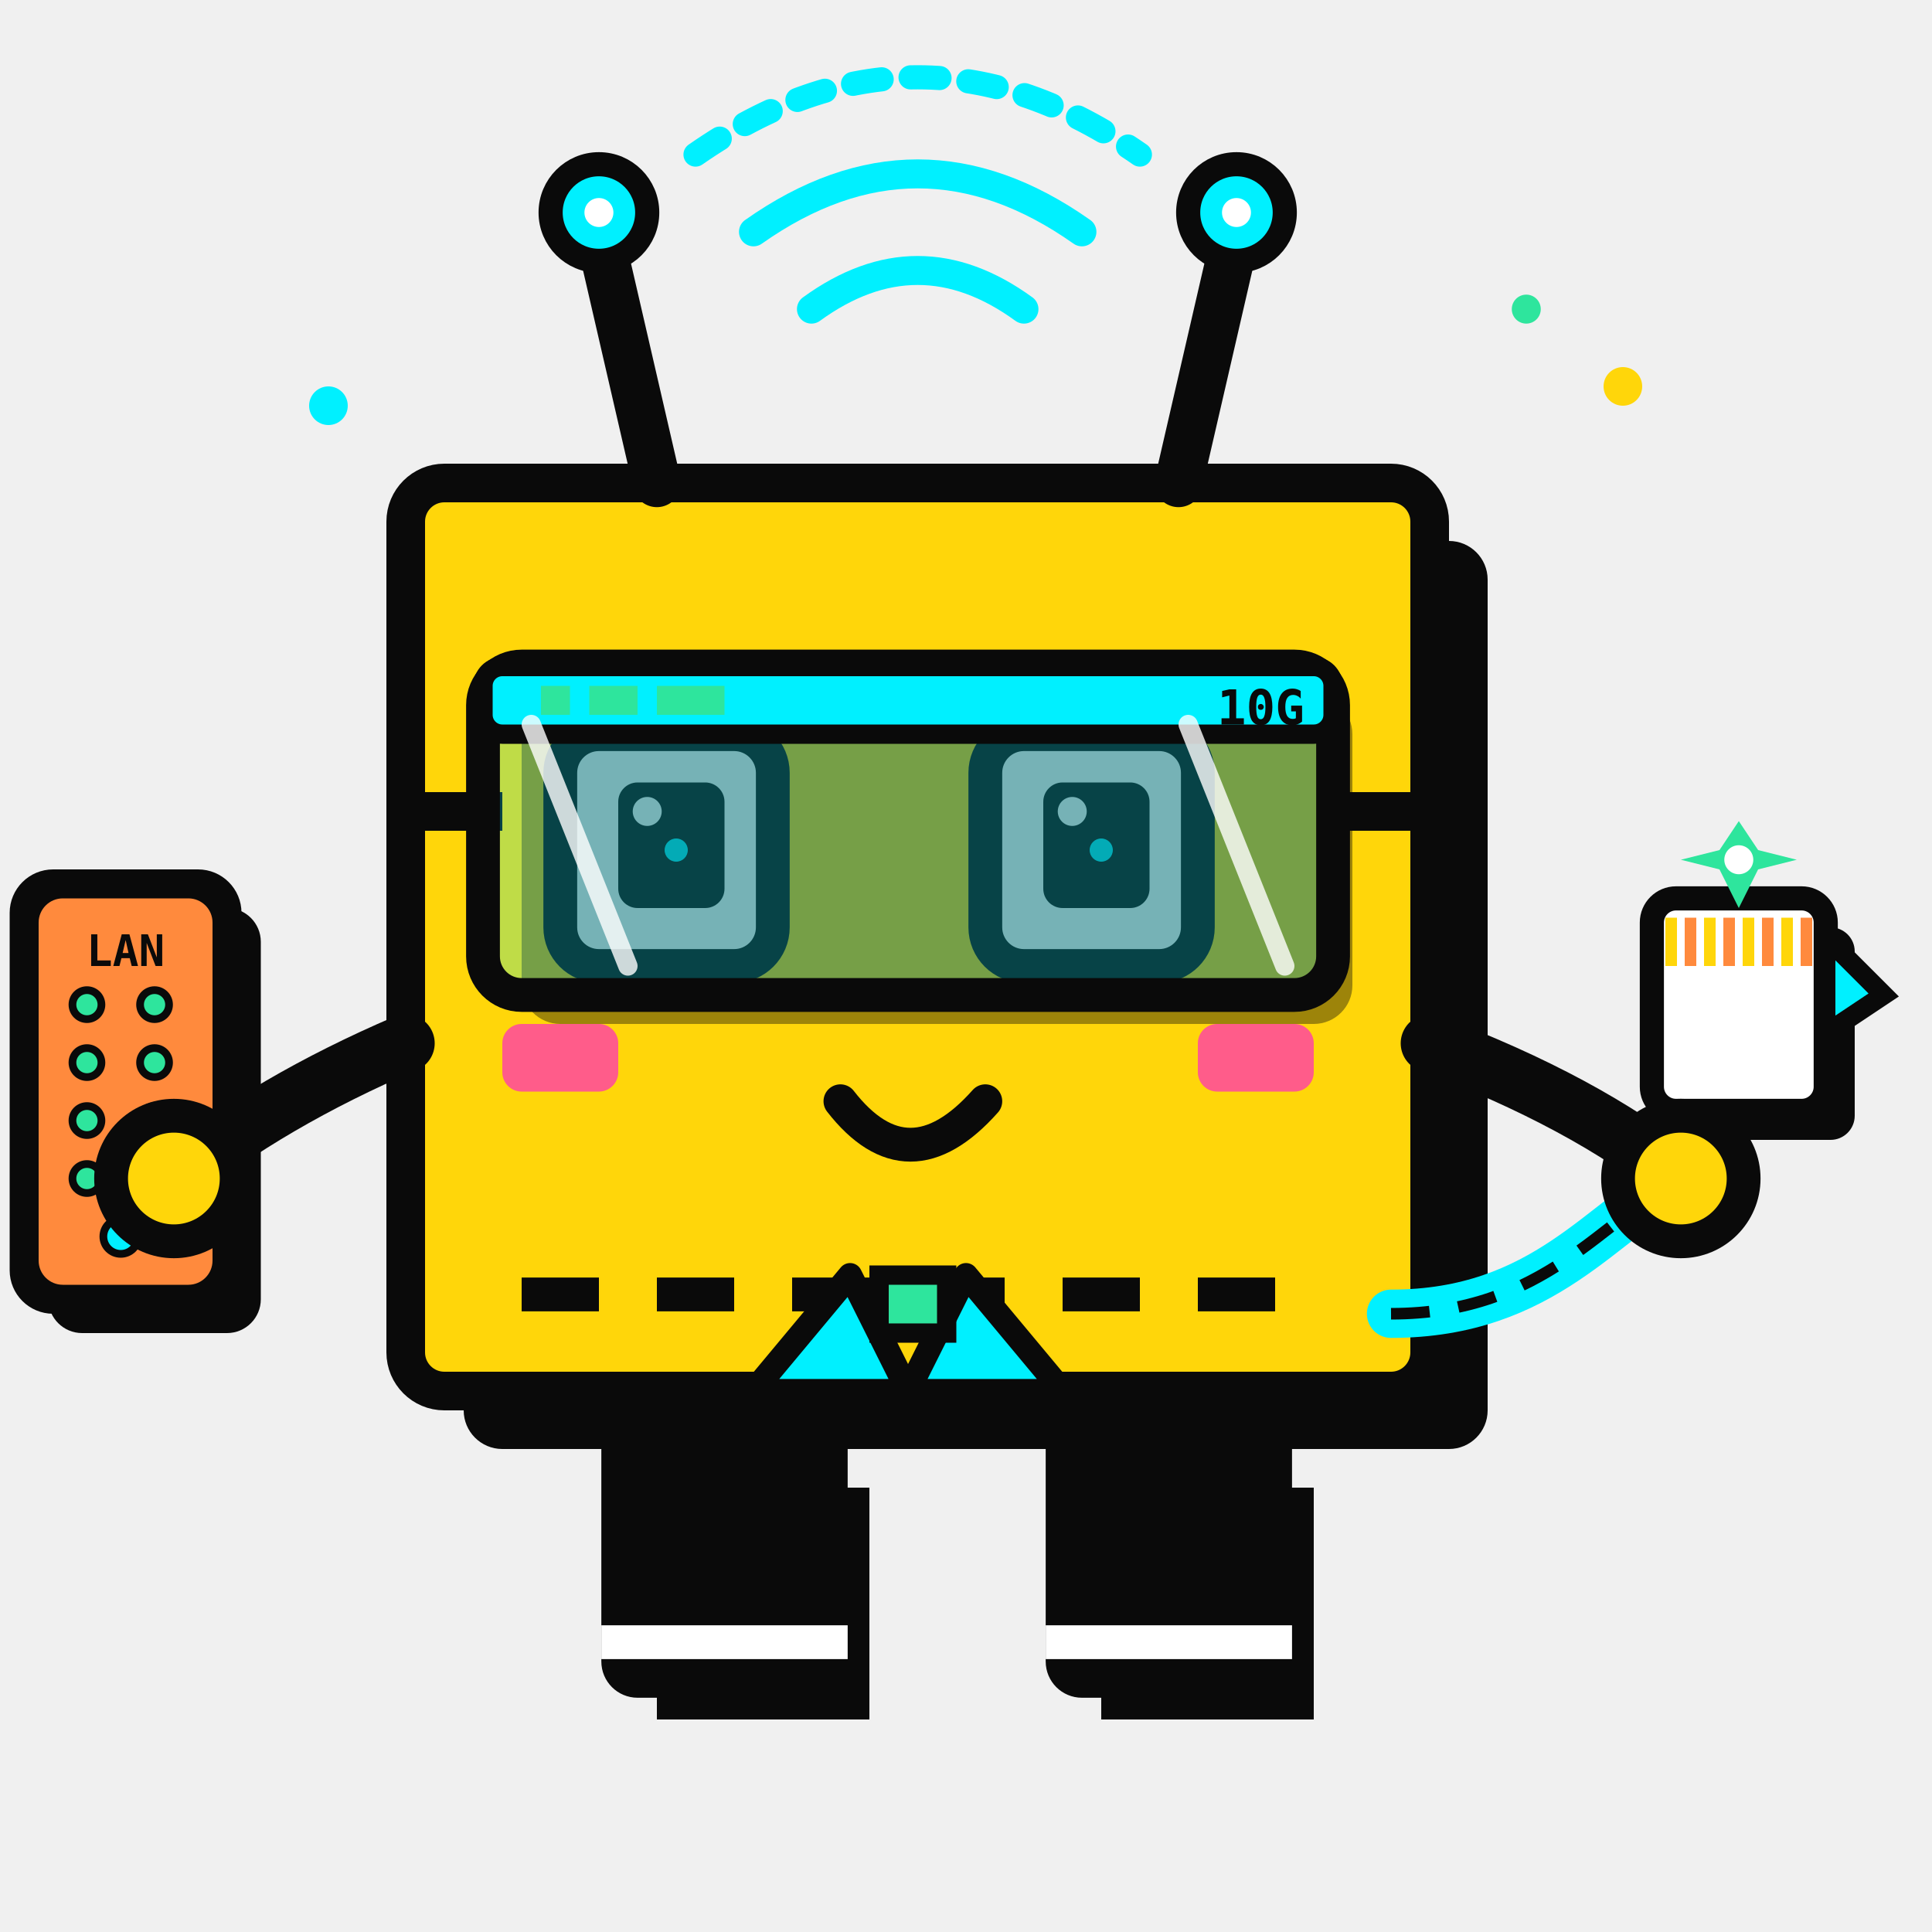
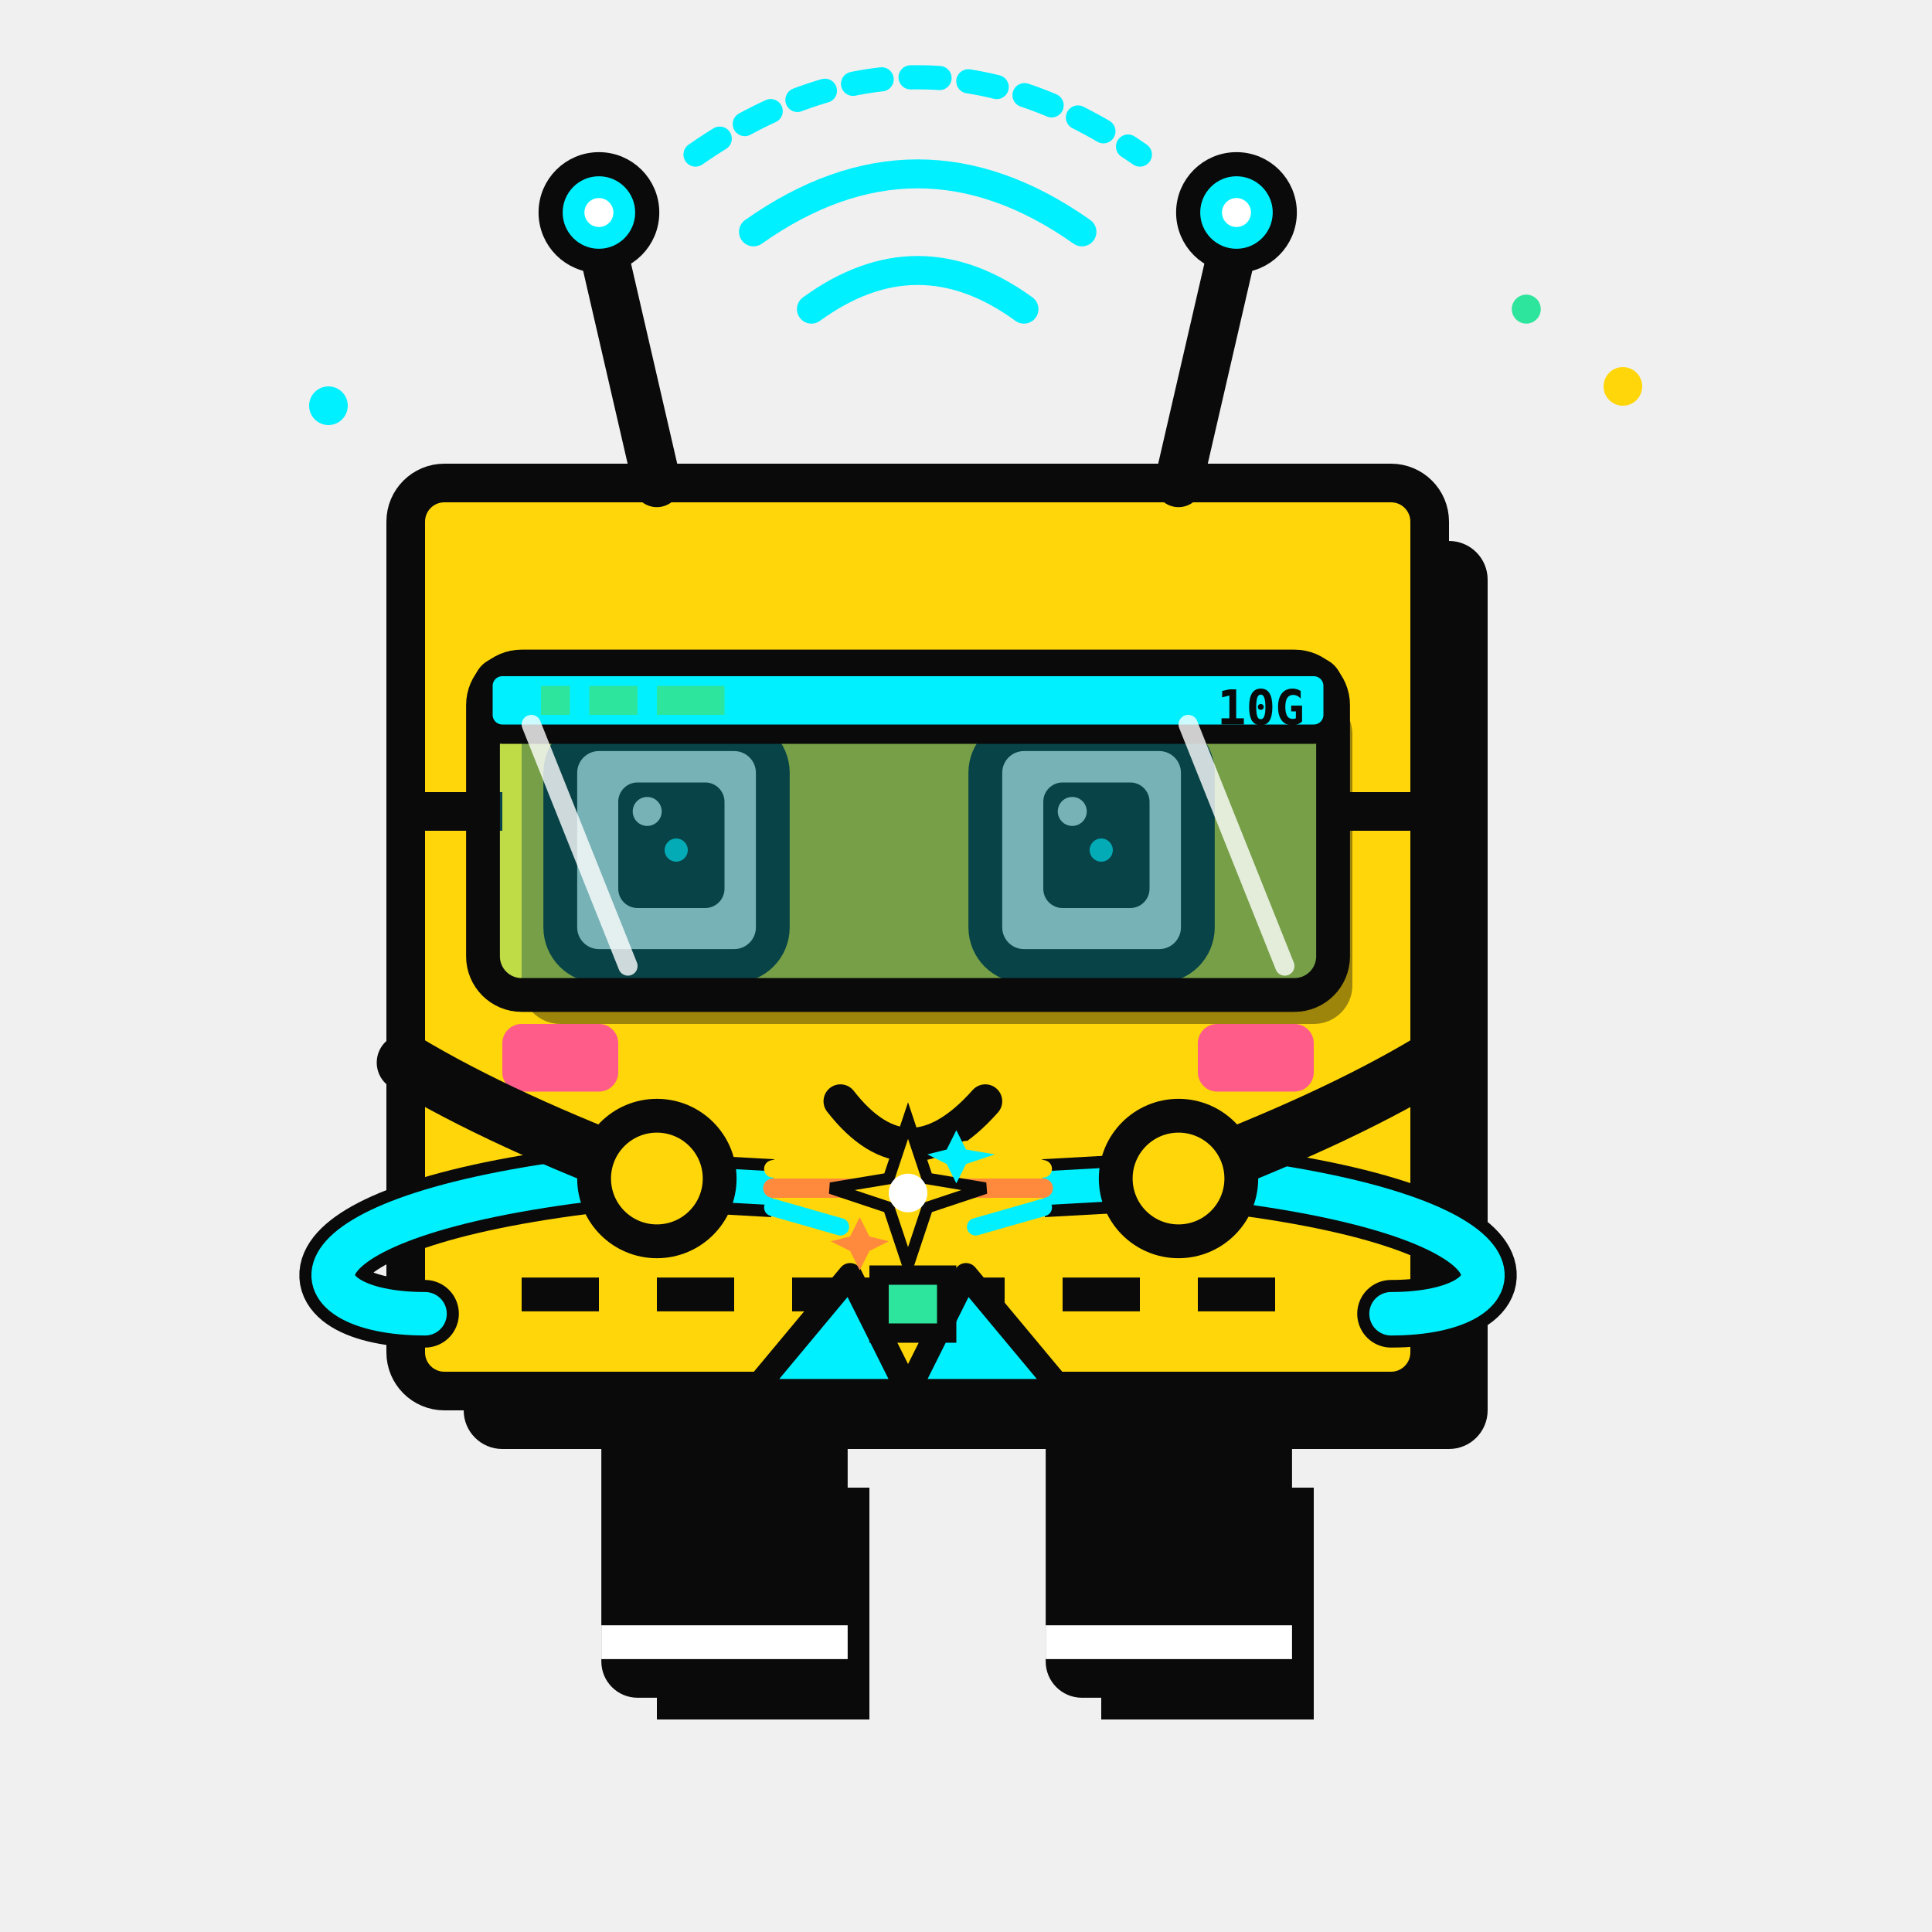
<svg xmlns="http://www.w3.org/2000/svg" viewBox="0 0 200 200" width="200" height="200" fill="none">
  <rect x="68" y="154" width="22" height="24" fill="#0A0A0A" />
  <rect x="114" y="154" width="22" height="24" fill="#0A0A0A" />
  <rect x="64" y="148" width="22" height="26" fill="#0A0A0A" rx="2" stroke="#0A0A0A" stroke-width="3.5" />
  <line x1="64" y1="170" x2="86" y2="170" stroke="#FFFFFF" stroke-width="3.5" stroke-linecap="square" />
  <rect x="110" y="148" width="22" height="26" fill="#0A0A0A" rx="2" stroke="#0A0A0A" stroke-width="3.5" />
  <line x1="110" y1="170" x2="132" y2="170" stroke="#FFFFFF" stroke-width="3.5" stroke-linecap="square" />
  <rect x="48" y="56" width="106" height="94" rx="4" fill="#0A0A0A" />
  <rect x="42" y="50" width="106" height="94" rx="4" fill="#FFD60A" stroke="#0A0A0A" stroke-width="4" />
  <line x1="54" y1="134" x2="136" y2="134" stroke="#0A0A0A" stroke-width="3.5" stroke-dasharray="8 6" />
  <rect x="52" y="106" width="12" height="7" rx="2" fill="#FF5C8A" />
  <rect x="124" y="106" width="12" height="7" rx="2" fill="#FF5C8A" />
  <rect x="58" y="76" width="22" height="24" rx="4" fill="#FFFFFF" stroke="#0A0A0A" stroke-width="3.5" />
  <rect x="64" y="81" width="11" height="13" rx="2" fill="#0A0A0A" />
  <circle cx="67" cy="84" r="1.5" fill="#FFFFFF" />
  <circle cx="70" cy="88" r="1.2" fill="#00F0FF" />
  <rect x="102" y="76" width="22" height="24" rx="4" fill="#FFFFFF" stroke="#0A0A0A" stroke-width="3.5" />
  <rect x="108" y="81" width="11" height="13" rx="2" fill="#0A0A0A" />
  <circle cx="111" cy="84" r="1.5" fill="#FFFFFF" />
  <circle cx="114" cy="88" r="1.2" fill="#00F0FF" />
  <line x1="58" y1="71" x2="78" y2="72" stroke="#0A0A0A" stroke-width="3.5" stroke-linecap="round" />
  <line x1="102" y1="72" x2="122" y2="71" stroke="#0A0A0A" stroke-width="3.5" stroke-linecap="round" />
  <path d="M 87 114 Q 94 123 102 114" stroke="#0A0A0A" stroke-width="3.5" fill="none" stroke-linecap="round" />
  <line x1="42" y1="84" x2="52" y2="84" stroke="#0A0A0A" stroke-width="4" />
  <line x1="138" y1="84" x2="148" y2="84" stroke="#0A0A0A" stroke-width="4" />
  <rect x="54" y="72" width="86" height="34" rx="4" fill="#0A0A0A" fill-opacity="0.4" />
  <rect x="50" y="69" width="88" height="34" rx="4" fill="#00F0FF" fill-opacity="0.25" stroke="#0A0A0A" stroke-width="3.5" />
  <rect x="50" y="69" width="88" height="7" rx="2" fill="#00F0FF" stroke="#0A0A0A" stroke-width="2" />
  <rect x="56" y="71" width="3" height="3" fill="#2EE59D" />
  <rect x="61" y="71" width="5" height="3" fill="#2EE59D" />
  <rect x="68" y="71" width="7" height="3" fill="#2EE59D" />
  <text x="126" y="75" fill="#0A0A0A" font-size="5" font-weight="bold" font-family="monospace">10G</text>
  <line x1="55" y1="75" x2="65" y2="100" stroke="#FFFFFF" stroke-width="2" stroke-linecap="round" stroke-opacity="0.8" />
  <line x1="123" y1="75" x2="133" y2="100" stroke="#FFFFFF" stroke-width="2" stroke-linecap="round" stroke-opacity="0.8" />
  <path d="M 84 32 Q 95 24 106 32" stroke="#00F0FF" stroke-width="3" fill="none" stroke-linecap="round" />
  <path d="M 78 24 Q 95 12 112 24" stroke="#00F0FF" stroke-width="3" fill="none" stroke-linecap="round" />
  <path d="M 72 16 Q 95 0 118 16" stroke="#00F0FF" stroke-width="2.5" fill="none" stroke-linecap="round" stroke-dasharray="3 3" />
  <line x1="68" y1="50" x2="62" y2="24" stroke="#0A0A0A" stroke-width="5" stroke-linecap="round" />
  <circle cx="62" cy="22" r="5" fill="#00F0FF" stroke="#0A0A0A" stroke-width="2.5" />
  <circle cx="62" cy="22" r="1.5" fill="#FFFFFF" />
  <line x1="122" y1="50" x2="128" y2="24" stroke="#0A0A0A" stroke-width="5" stroke-linecap="round" />
  <circle cx="128" cy="22" r="5" fill="#00F0FF" stroke="#0A0A0A" stroke-width="2.5" />
  <circle cx="128" cy="22" r="1.5" fill="#FFFFFF" />
  <polygon points="78,144 94,144 88,132" fill="#00F0FF" stroke="#0A0A0A" stroke-width="2.5" stroke-linejoin="round" />
  <polygon points="110,144 94,144 100,132" fill="#00F0FF" stroke="#0A0A0A" stroke-width="2.5" stroke-linejoin="round" />
  <rect x="91" y="132" width="7" height="6" fill="#2EE59D" stroke="#0A0A0A" stroke-width="2" />
-   <rect x="5" y="94" width="22" height="44" rx="3.5" fill="#0A0A0A" />
-   <rect x="2" y="91" width="22" height="44" rx="3.5" fill="#0A0A0A" stroke="#0A0A0A" stroke-width="2" />
-   <rect x="4" y="93" width="18" height="40" rx="2.5" fill="#FF8A3D" />
-   <text x="13" y="100" fill="#0A0A0A" font-size="4.5" font-weight="bold" text-anchor="middle" font-family="monospace">LAN</text>
-   <circle cx="9" cy="104" r="1.5" fill="#2EE59D" stroke="#0A0A0A" stroke-width="0.8" />
-   <circle cx="16" cy="104" r="1.5" fill="#2EE59D" stroke="#0A0A0A" stroke-width="0.8" />
-   <circle cx="9" cy="110" r="1.5" fill="#2EE59D" stroke="#0A0A0A" stroke-width="0.8" />
-   <circle cx="16" cy="110" r="1.5" fill="#2EE59D" stroke="#0A0A0A" stroke-width="0.8" />
-   <circle cx="9" cy="116" r="1.5" fill="#2EE59D" stroke="#0A0A0A" stroke-width="0.8" />
-   <circle cx="16" cy="116" r="1.5" fill="#2EE59D" stroke="#0A0A0A" stroke-width="0.8" />
-   <circle cx="9" cy="122" r="1.5" fill="#2EE59D" stroke="#0A0A0A" stroke-width="0.8" />
-   <circle cx="16" cy="122" r="1.5" fill="#2EE59D" stroke="#0A0A0A" stroke-width="0.8" />
-   <circle cx="12.5" cy="128" r="1.8" fill="#00F0FF" stroke="#0A0A0A" stroke-width="0.8" />
-   <path d="M 42 108 Q 28 114 18 122" stroke="#0A0A0A" stroke-width="6" stroke-linecap="round" fill="none" />
-   <circle cx="18" cy="122" r="6.5" fill="#FFD60A" stroke="#0A0A0A" stroke-width="3.5" />
-   <path d="M 144 136 C 160 136 166 126 174 122" stroke="#00F0FF" stroke-width="5" fill="none" stroke-linecap="round" />
-   <path d="M 144 136 C 160 136 166 126 174 122" stroke="#0A0A0A" stroke-width="1.2" fill="none" stroke-dasharray="4 3" />
-   <path d="M 148 108 Q 164 114 174 122" stroke="#0A0A0A" stroke-width="6" stroke-linecap="round" fill="none" />
-   <rect x="174" y="96" width="18" height="22" rx="2.5" fill="#0A0A0A" />
-   <rect x="171" y="93" width="18" height="22" rx="2.5" fill="#FFFFFF" stroke="#0A0A0A" stroke-width="2.5" />
-   <polygon points="189,97 195,103 189,107" fill="#00F0FF" stroke="#0A0A0A" stroke-width="2" />
-   <line x1="173" y1="95" x2="173" y2="100" stroke="#FFD60A" stroke-width="1.2" />
-   <line x1="175" y1="95" x2="175" y2="100" stroke="#FF8A3D" stroke-width="1.2" />
-   <line x1="177" y1="95" x2="177" y2="100" stroke="#FFD60A" stroke-width="1.2" />
-   <line x1="179" y1="95" x2="179" y2="100" stroke="#FF8A3D" stroke-width="1.2" />
-   <line x1="181" y1="95" x2="181" y2="100" stroke="#FFD60A" stroke-width="1.2" />
-   <line x1="183" y1="95" x2="183" y2="100" stroke="#FF8A3D" stroke-width="1.2" />
-   <line x1="185" y1="95" x2="185" y2="100" stroke="#FFD60A" stroke-width="1.2" />
-   <line x1="187" y1="95" x2="187" y2="100" stroke="#FF8A3D" stroke-width="1.2" />
-   <polygon points="180,85 182,88 186,89 182,90 180,94 178,90 174,89 178,88" fill="#2EE59D" />
-   <circle cx="180" cy="89" r="1.5" fill="#FFFFFF" />
-   <circle cx="174" cy="122" r="6.5" fill="#FFD60A" stroke="#0A0A0A" stroke-width="3.5" />
+   <path d="M 44 136 C 30 136 28 126 62 122" stroke="#0A0A0A" stroke-width="7" fill="none" stroke-linecap="round" />
+   <path d="M 44 136 C 30 136 28 126 62 122" stroke="#00F0FF" stroke-width="4.5" fill="none" stroke-linecap="round" />
+   <path d="M 62 122 L 80 123" stroke="#0A0A0A" stroke-width="6" fill="none" />
+   <path d="M 62 122 L 80 123" stroke="#00F0FF" stroke-width="3.5" fill="none" />
+   <line x1="80" y1="121" x2="88" y2="119" stroke="#FFD60A" stroke-width="1.8" stroke-linecap="round" />
+   <line x1="80" y1="123" x2="90" y2="123" stroke="#FF8A3D" stroke-width="2" stroke-linecap="round" />
+   <line x1="80" y1="125" x2="87" y2="127" stroke="#00F0FF" stroke-width="1.8" stroke-linecap="round" />
+   <path d="M 42 110 Q 52 116 68 122" stroke="#0A0A0A" stroke-width="6" stroke-linecap="round" fill="none" />
+   <circle cx="68" cy="122" r="6.5" fill="#FFD60A" stroke="#0A0A0A" stroke-width="3.5" />
+   <path d="M 144 136 C 158 136 160 126 126 122" stroke="#0A0A0A" stroke-width="7" fill="none" stroke-linecap="round" />
+   <path d="M 144 136 C 158 136 160 126 126 122" stroke="#00F0FF" stroke-width="4.5" fill="none" stroke-linecap="round" />
+   <path d="M 126 122 L 108 123" stroke="#0A0A0A" stroke-width="6" fill="none" />
+   <path d="M 126 122 L 108 123" stroke="#00F0FF" stroke-width="3.5" fill="none" />
+   <line x1="108" y1="121" x2="100" y2="119" stroke="#FFD60A" stroke-width="1.8" stroke-linecap="round" />
+   <line x1="108" y1="123" x2="98" y2="123" stroke="#FF8A3D" stroke-width="2" stroke-linecap="round" />
+   <line x1="108" y1="125" x2="101" y2="127" stroke="#00F0FF" stroke-width="1.8" stroke-linecap="round" />
+   <path d="M 148 110 Q 138 116 122 122" stroke="#0A0A0A" stroke-width="6" stroke-linecap="round" fill="none" />
+   <circle cx="122" cy="122" r="6.5" fill="#FFD60A" stroke="#0A0A0A" stroke-width="3.5" />
+   <polygon points="94,116 96,122 102,123 96,125 94,131 92,125 86,123 92,122" fill="#FFD60A" stroke="#0A0A0A" stroke-width="1.2" />
+   <circle cx="94" cy="123.5" r="2" fill="#FFFFFF" />
+   <polygon points="99,117 100,119 103,119.5 100,120.5 99,122.5 98,120.5 96,119.5 98,119" fill="#00F0FF" />
+   <polygon points="89,126 90,128 92,128.5 90,129.5 89,131.5 88,129.5 86,128.5 88,128" fill="#FF8A3D" />
  <circle cx="34" cy="42" r="2" fill="#00F0FF" />
  <circle cx="168" cy="40" r="2" fill="#FFD60A" />
  <circle cx="158" cy="32" r="1.5" fill="#2EE59D" />
</svg>
